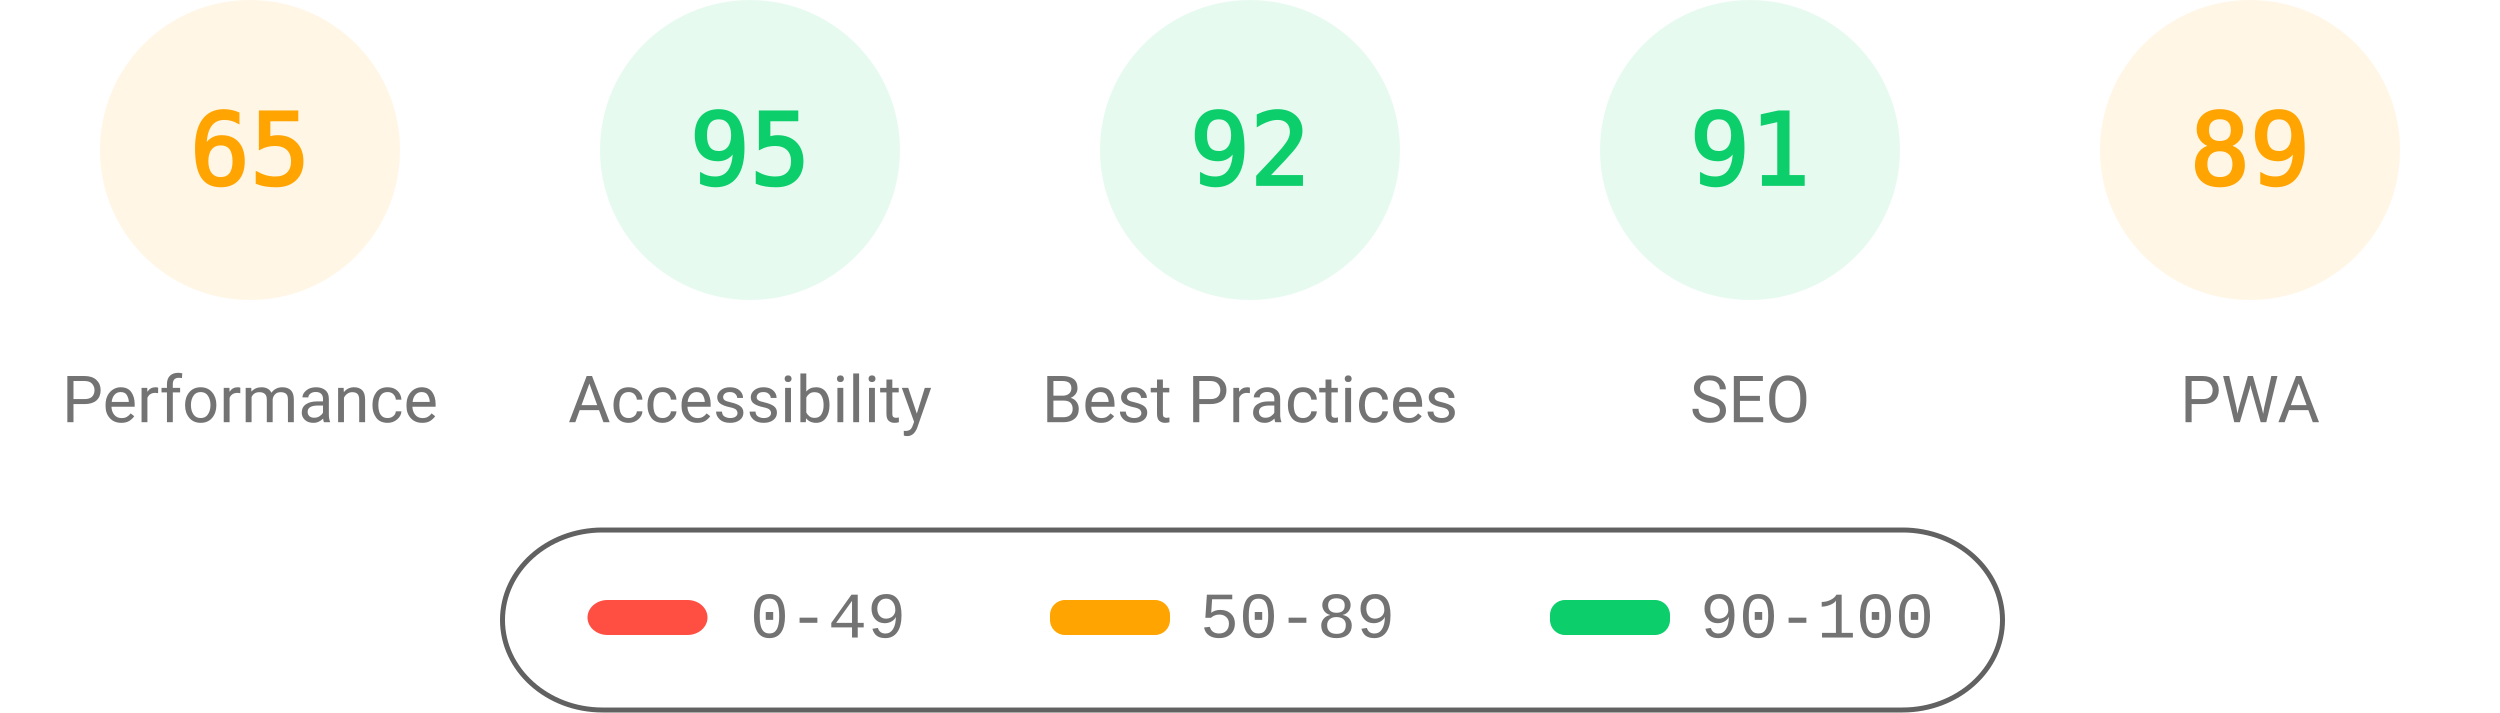
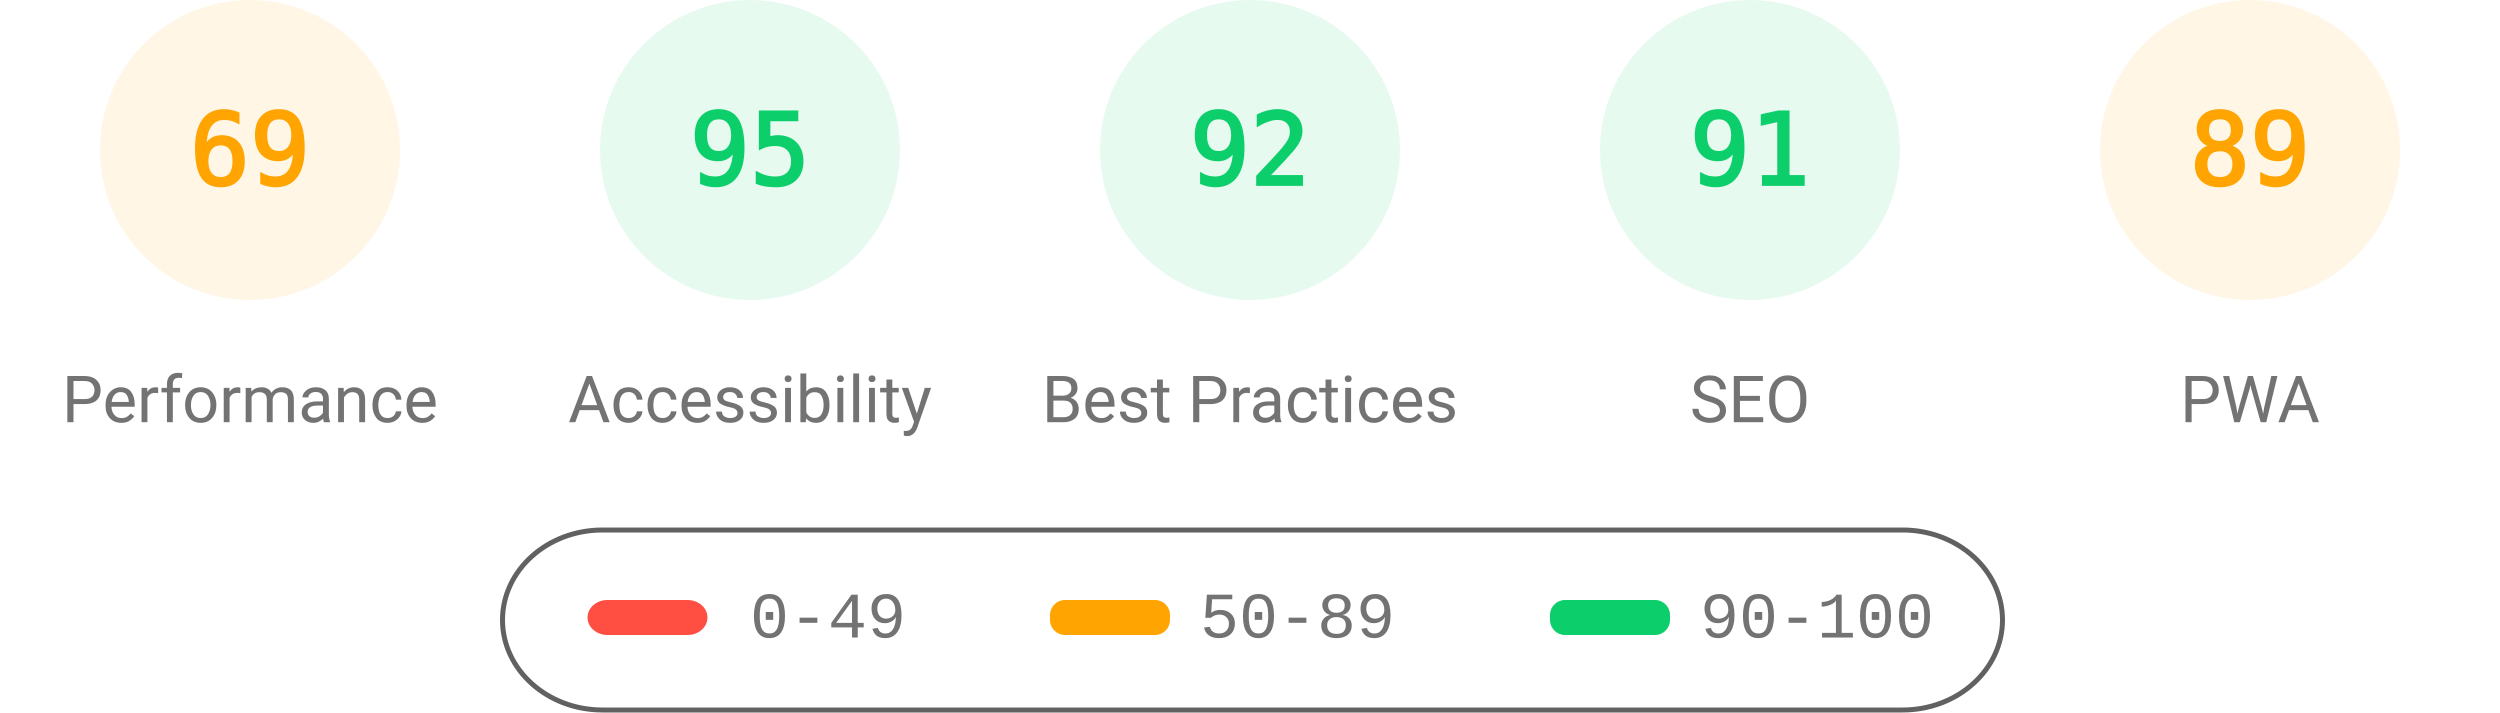
<svg xmlns="http://www.w3.org/2000/svg" fill="none" width="1000" height="285">
  <style>.gauge-base{opacity:.1}.gauge-arc{fill:none;animation-delay:250ms;stroke-linecap:round;transform:rotate(-90deg);transform-origin:100px 60px;animation:load-gauge 1s ease forwards}.guage-text{font-size:40px;font-family:monospace;text-align:center}.guage-red{color:#ff4e42;fill:#ff4e42;stroke:#ff4e42}.guage-orange{color:#ffa400;fill:#ffa400;stroke:#ffa400}.guage-green{color:#0cce6b;fill:#0cce6b;stroke:#0cce6b}.guage-undefined{color:#5c5c5c;fill:#5c5c5c;stroke:#5c5c5c}.guage-title{color:#737373;fill:#737373;stroke:none;font-size:26px;line-height:26px;font-family:Roboto,Halvetica,Arial,sans-serif}@keyframes load-gauge{from{stroke-dasharray:0 352.858}}</style>
  <svg class="guage-div guage-perf guage-orange" viewBox="0 0 200 200" width="200" height="200">
    <circle class="gauge-base" r="56" cx="100" cy="60" stroke-width="8" />
-     <circle class="gauge-arc guage-arc-1" r="56" cx="100" cy="60" stroke-width="8" style="stroke-dasharray:228.708,351.858" />
-     <text class="guage-text" x="100" y="60" alignment-baseline="central" dominant-baseline="central" text-anchor="middle">65</text>
+     <circle class="gauge-arc guage-arc-1" r="56" cx="100" cy="60" stroke-width="8" style="stroke-dasharray:242.782,351.858" />
+     <text class="guage-text" x="100" y="60" alignment-baseline="central" dominant-baseline="central" text-anchor="middle">69</text>
    <text class="guage-title" x="100" y="160" alignment-baseline="central" dominant-baseline="central" text-anchor="middle">Performance</text>
  </svg>
  <svg class="guage-div guage-acc guage-green" viewBox="0 0 200 200" width="200" height="200" x="200">
    <circle class="gauge-base" r="56" cx="100" cy="60" stroke-width="8" />
    <circle class="gauge-arc guage-arc-2" r="56" cx="100" cy="60" stroke-width="8" style="stroke-dasharray:334.265,351.858" />
    <text class="guage-text" x="100" y="60" alignment-baseline="central" dominant-baseline="central" text-anchor="middle">95</text>
    <text class="guage-title" x="100" y="160" alignment-baseline="central" dominant-baseline="central" text-anchor="middle">Accessibility</text>
  </svg>
  <svg class="guage-div guage-best guage-green" viewBox="0 0 200 200" width="200" height="200" x="400">
    <circle class="gauge-base" r="56" cx="100" cy="60" stroke-width="8" />
    <circle class="gauge-arc guage-arc-3" r="56" cx="100" cy="60" stroke-width="8" style="stroke-dasharray:323.709,351.858" />
    <text class="guage-text" x="100" y="60" alignment-baseline="central" dominant-baseline="central" text-anchor="middle">92</text>
    <text class="guage-title" x="100" y="160" alignment-baseline="central" dominant-baseline="central" text-anchor="middle">Best Practices</text>
  </svg>
  <svg class="guage-div guage-seo guage-green" viewBox="0 0 200 200" width="200" height="200" x="600">
    <circle class="gauge-base" r="56" cx="100" cy="60" stroke-width="8" />
    <circle class="gauge-arc guage-arc-4" r="56" cx="100" cy="60" stroke-width="8" style="stroke-dasharray:320.191,351.858" />
    <text class="guage-text" x="100" y="60" alignment-baseline="central" dominant-baseline="central" text-anchor="middle">91</text>
    <text class="guage-title" x="100" y="160" alignment-baseline="central" dominant-baseline="central" text-anchor="middle">SEO</text>
  </svg>
  <svg class="guage-div guage-pwa guage-orange" viewBox="0 0 200 200" width="200" height="200" x="800">
    <circle class="gauge-base" r="56" cx="100" cy="60" stroke-width="8" />
    <circle class="gauge-arc guage-arc-4" r="56" cx="100" cy="60" stroke-width="8" style="stroke-dasharray:313.154,351.858" />
    <text class="guage-text" x="100" y="60" alignment-baseline="central" dominant-baseline="central" text-anchor="middle">89</text>
    <text class="guage-title" x="100" y="160" alignment-baseline="central" dominant-baseline="central" text-anchor="middle">PWA</text>
  </svg>
  <svg width="604" height="76" x="200" y="210">
    <path fill="none" id="canvas_background" d="M-1-1h604v80H-1z" />
    <rect fill-opacity="0" stroke="#616161" stroke-width="2" rx="40" id="svg_2" height="72" width="600" y="2" x="1" fill="#000" />
    <rect stroke="#000" rx="8" id="svg_3" height="14" width="48" y="30" x="35" stroke-opacity="null" stroke-width="0" fill="#ff4e42" />
    <rect stroke="#000" rx="6" id="svg_4" height="14" width="48" y="30" x="220" stroke-opacity="null" stroke-width="0" fill="#ffa400" />
    <rect stroke="#000" rx="6" id="svg_5" height="14" width="48" y="30" x="420" stroke-opacity="null" stroke-width="0" fill="#0cce6b" />
    <text xml:space="preserve" text-anchor="start" font-family="'Courier New', Courier, monospace" font-size="26" id="svg_6" y="45" x="100" stroke-opacity="null" stroke-width="0" stroke="#000" fill="#737373">0-49</text>
    <text xml:space="preserve" text-anchor="start" font-family="'Courier New', Courier, monospace" font-size="26" id="svg_7" y="45" x="280" stroke-opacity="null" stroke-width="0" stroke="#000" fill="#737373">50-89</text>
    <text xml:space="preserve" text-anchor="start" font-family="'Courier New', Courier, monospace" font-size="26" id="svg_8" y="45" x="480" stroke-opacity="null" stroke-width="0" stroke="#000" fill="#737373">90-100</text>
  </svg>
</svg>
